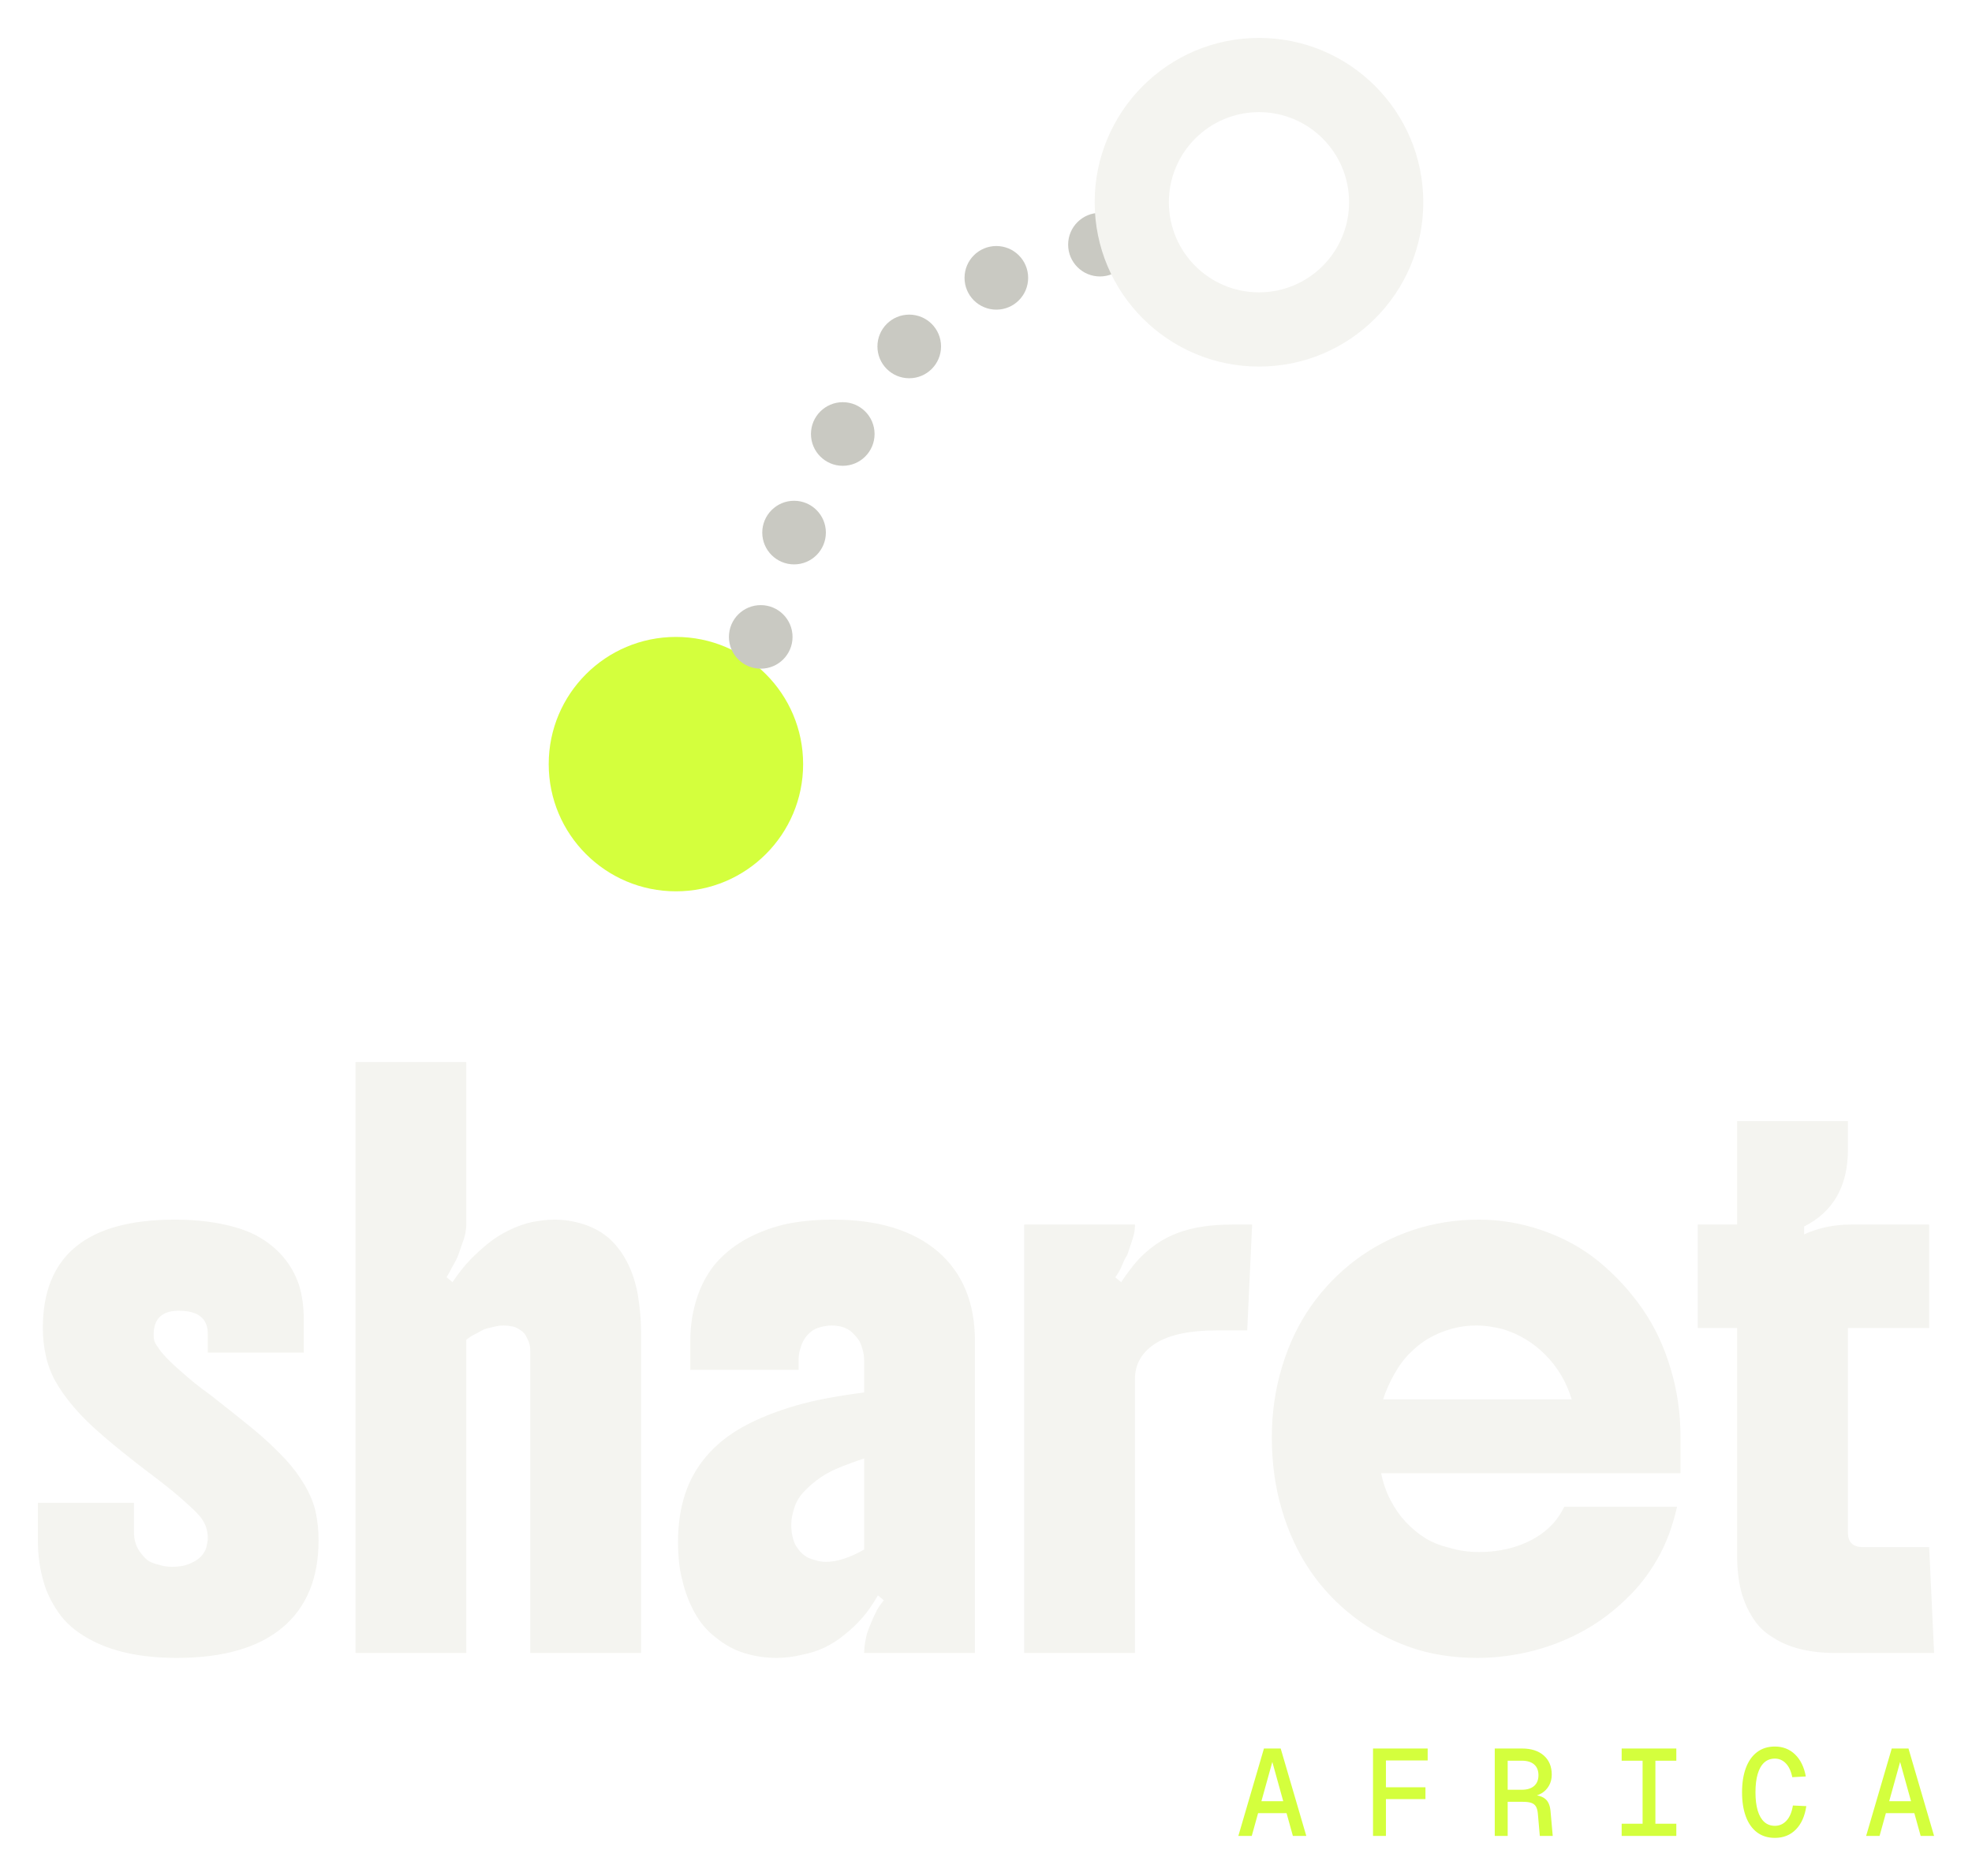
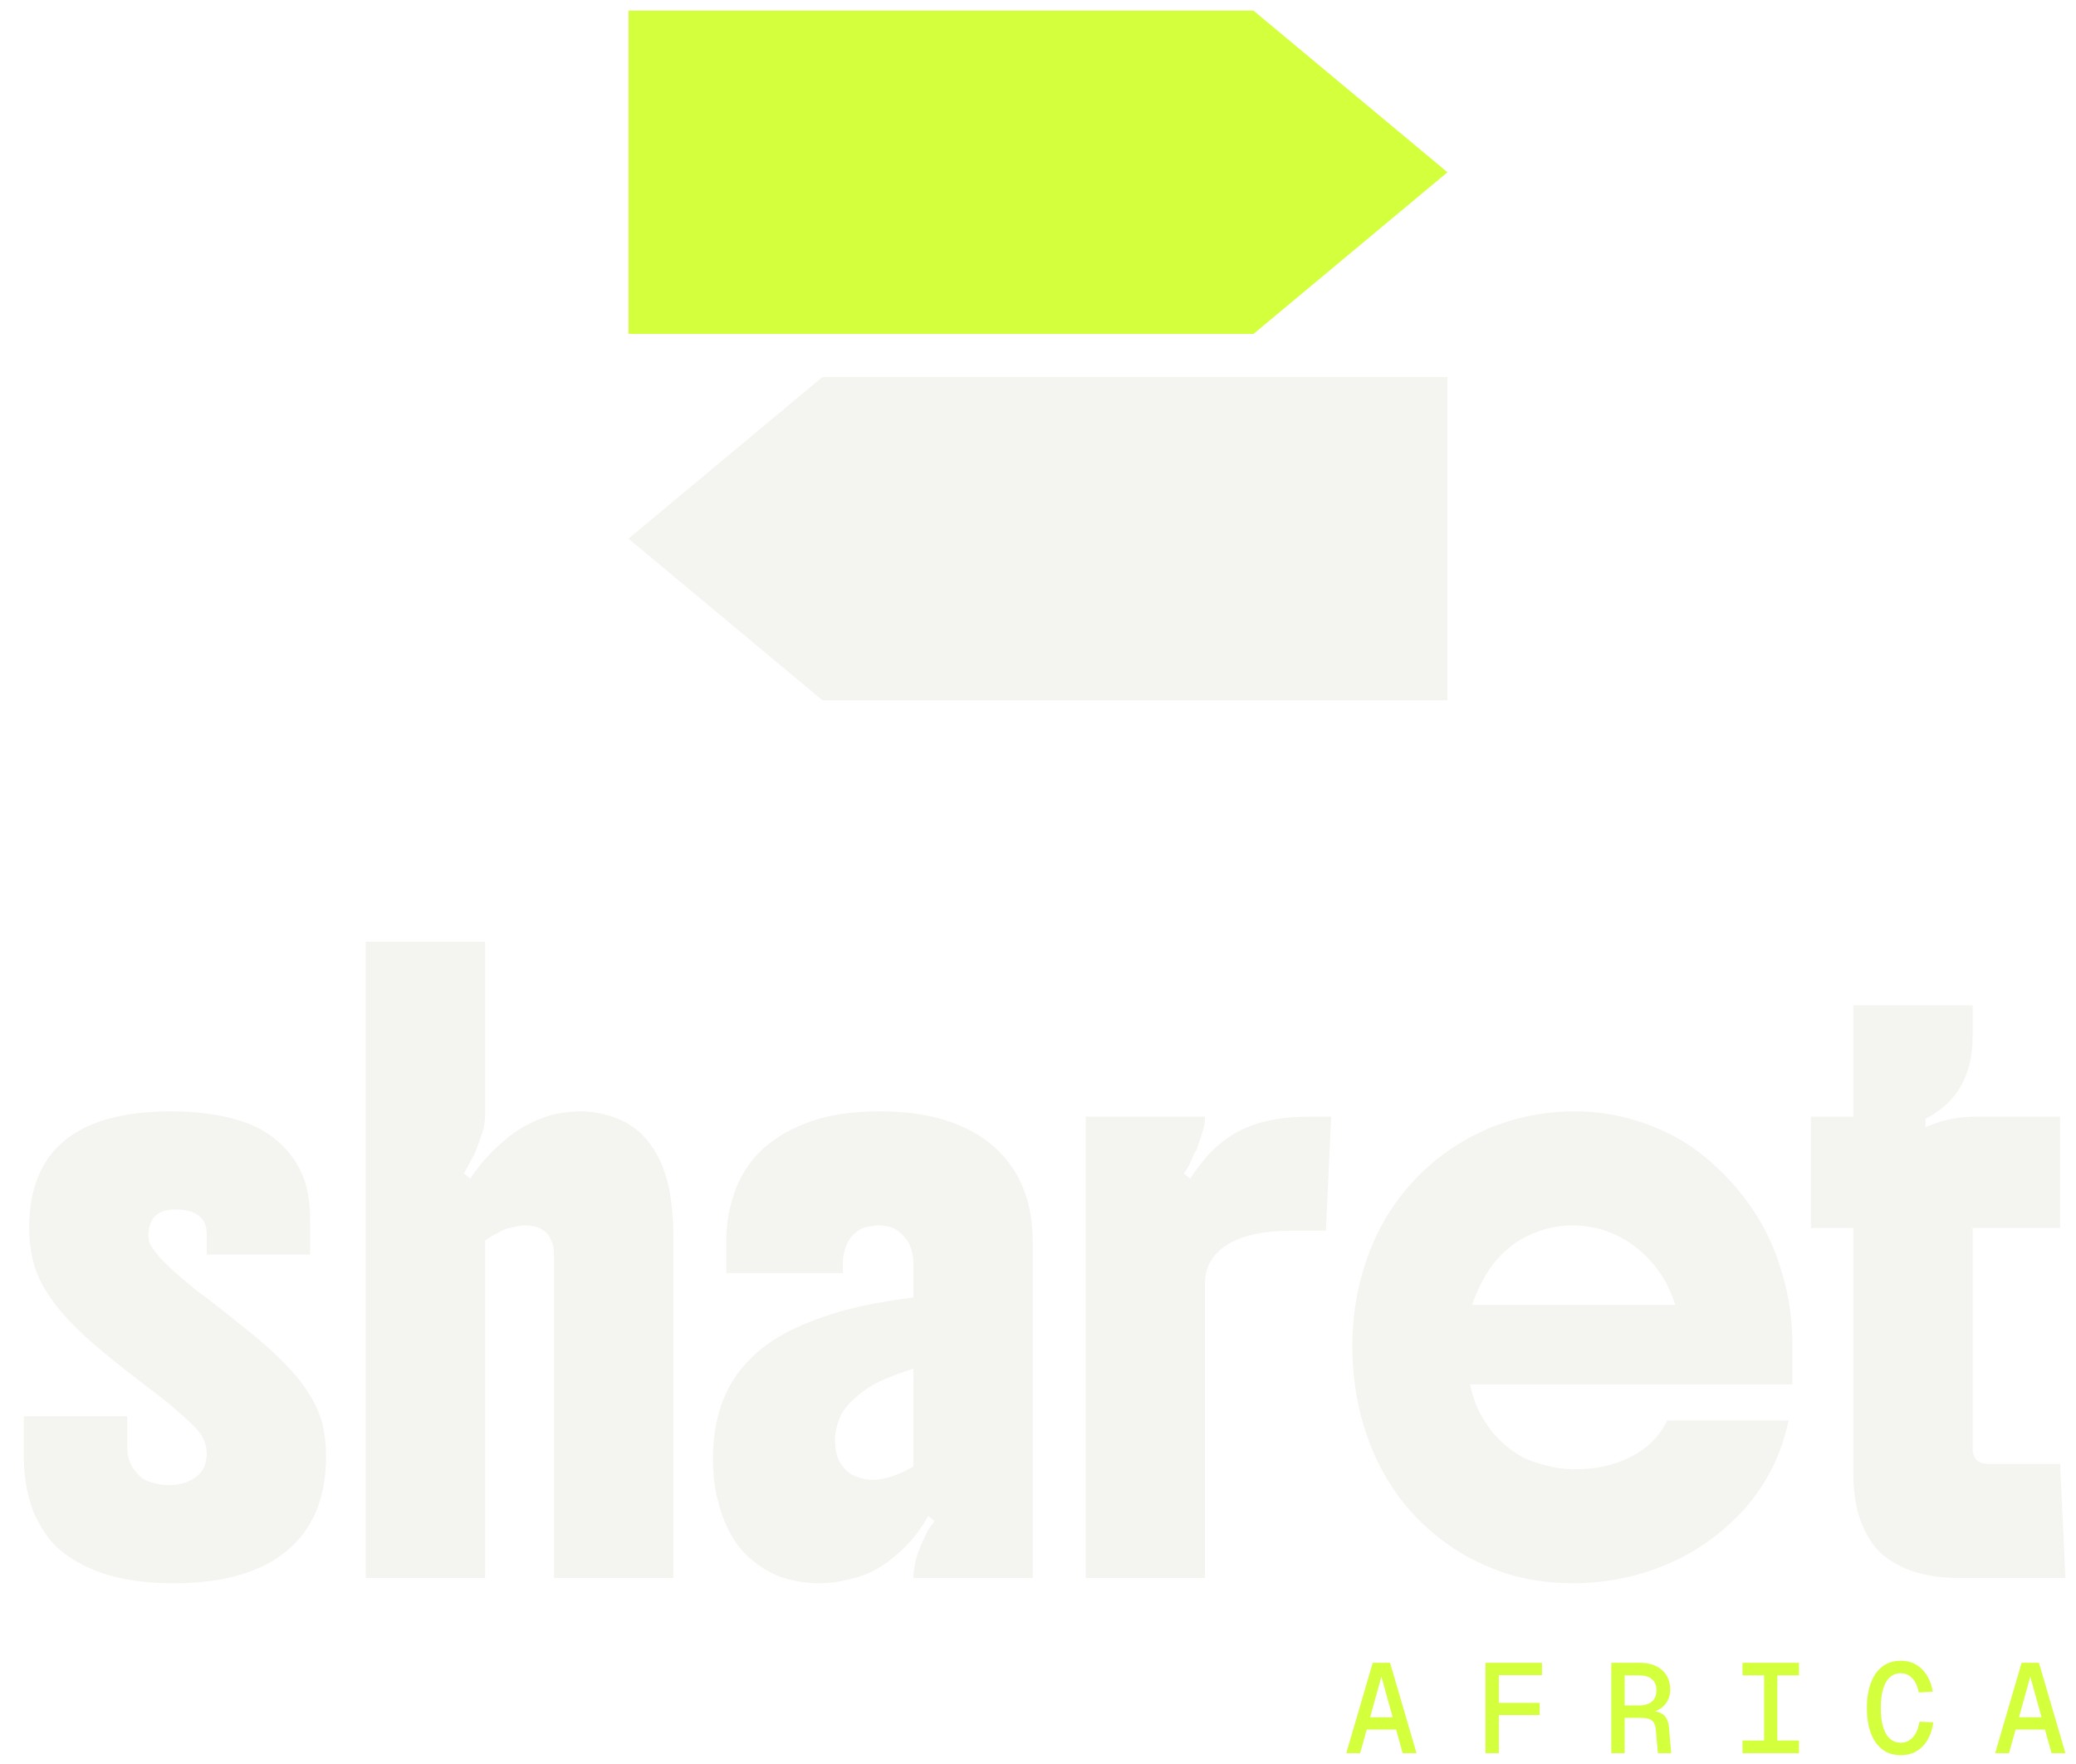
- <svg xmlns="http://www.w3.org/2000/svg" viewBox="-7.70 -7.70 400.50 380.92" role="img" aria-labelledby="t">
-   <path fill="#D4FF3D" d="M155.41 147.47C155.41 161.74 143.85 173.30 129.58 173.30C115.31 173.30 103.74 161.74 103.74 147.47C103.74 133.20 115.31 121.64 129.58 121.64C143.85 121.64 155.41 133.20 155.41 147.47Z" />
-   <path fill="#C9C9C2" d="M153.26 121.64C153.26 125.20 150.37 128.09 146.80 128.09C143.23 128.09 140.34 125.20 140.34 121.64C140.34 118.07 143.23 115.18 146.80 115.18C150.37 115.18 153.26 118.07 153.26 121.64ZM160.03 100.45C160.03 104.02 157.14 106.91 153.57 106.91C150.01 106.91 147.11 104.02 147.11 100.45C147.11 96.89 150.01 93.99 153.57 93.99C157.14 93.99 160.03 96.89 160.03 100.45ZM169.92 80.43C169.92 84.00 167.03 86.89 163.46 86.89C159.90 86.89 157.00 84.00 157.00 80.43C157.00 76.87 159.90 73.97 163.46 73.97C167.03 73.97 169.92 76.87 169.92 80.43ZM183.42 62.65C183.42 66.22 180.53 69.11 176.96 69.11C173.39 69.11 170.50 66.22 170.50 62.65C170.50 59.08 173.39 56.19 176.96 56.19C180.53 56.19 183.42 59.08 183.42 62.65ZM201.11 48.72C201.11 52.29 198.22 55.18 194.65 55.18C191.08 55.18 188.19 52.29 188.19 48.72C188.19 45.15 191.08 42.26 194.65 42.26C198.22 42.26 201.11 45.15 201.11 48.72ZM222.15 41.98C222.15 45.55 219.26 48.44 215.69 48.44C212.13 48.44 209.23 45.55 209.23 41.98C209.23 38.41 212.13 35.52 215.69 35.52C219.26 35.52 222.15 38.41 222.15 41.98Z" />
-   <path fill="#F4F4F0" fill-rule="evenodd" d="M281.36 33.37C281.36 51.80 266.42 66.74 247.99 66.74C229.56 66.74 214.62 51.80 214.62 33.37C214.62 14.94 229.56 0.00 247.99 0.00C266.42 0.00 281.36 14.94 281.36 33.37ZM266.29 33.37C266.29 43.48 258.09 51.67 247.99 51.67C237.88 51.67 229.69 43.48 229.69 33.37C229.69 23.26 237.88 15.07 247.99 15.07C258.09 15.07 266.29 23.26 266.29 33.37Z" />
-   <path fill="#F4F4F0" d="M333.6 284.166V291.466H272.8Q273.4 294.466 274.75 297.016Q276.1 299.566 277.8 301.366Q279.7 303.366 281.8 304.666Q283.9 305.966 286.9 306.666Q288.2 307.066 289.65 307.266Q291.1 307.466 292.7 307.466Q297.5 307.466 301.5 305.866Q305.5 304.266 308.0 301.366Q308.6 300.666 309.1 299.866Q309.6 299.066 310.0 298.266H332.9Q331.5 304.466 328.8 309.066Q326.1 313.666 322.8 316.766Q319.0 320.566 314.25 323.266Q309.5 325.966 303.9 327.466Q301.2 328.166 298.3 328.566Q295.4 328.966 292.4 328.966Q284.7 328.966 278.45 326.716Q272.2 324.466 267.3 320.666Q256.6 312.466 252.6 298.766Q250.6 291.966 250.6 284.166Q250.6 276.666 252.7 269.766Q254.8 262.866 258.6 257.466Q262.5 251.966 267.75 248.066Q273.0 244.166 279.3 242.066Q285.7 239.966 292.6 239.966Q299.3 239.966 305.7 242.216Q312.1 244.466 317.0 248.466Q322.1 252.666 325.85 258.066Q329.6 263.466 331.6 270.266Q333.6 276.866 333.6 284.166ZM87.0 207.966V240.966Q87.0 241.566 86.85 242.516Q86.7 243.466 86.2 244.766Q85.7 246.166 85.4 247.066Q85.1 247.966 84.2 249.466Q83.9 250.066 83.6 250.616Q83.3 251.166 83.0 251.666L84.2 252.666Q86.1 249.866 87.8 248.116Q89.5 246.366 91.6 244.666Q93.5 243.166 95.8 242.066Q98.1 240.966 100.3 240.466Q101.4 240.266 102.55 240.116Q103.7 239.966 104.9 239.966Q107.9 239.966 110.85 240.916Q113.8 241.866 116.0 243.766Q120.4 247.766 121.8 254.966Q122.1 256.766 122.3 258.766Q122.5 260.766 122.5 262.966V327.966H100.0V266.966Q100.0 265.766 99.8 265.116Q99.6 264.466 99.0 263.366Q98.6 262.766 97.8 262.266Q97.0 261.766 96.4 261.666Q95.4 261.466 94.6 261.466Q93.8 261.466 93.1 261.616Q92.4 261.766 91.6 261.966Q90.7 262.166 90.1 262.516Q89.5 262.866 88.5 263.366Q88.1 263.566 87.75 263.816Q87.4 264.066 87.0 264.366V327.966H64.5V207.966ZM130.0 305.366Q130.0 300.166 131.4 295.816Q132.8 291.466 135.8 287.966Q138.8 284.466 143.25 282.016Q147.7 279.566 153.8 277.766Q156.9 276.866 160.4 276.216Q163.9 275.566 167.8 275.066V268.466Q167.8 267.466 167.45 266.216Q167.1 264.966 166.6 264.266Q166.0 263.466 165.3 262.816Q164.6 262.166 163.4 261.766Q162.2 261.466 161.2 261.466Q160.3 261.466 159.05 261.766Q157.8 262.066 157.1 262.666Q155.5 263.866 154.9 265.966Q154.5 267.166 154.5 268.166V270.466H132.5V264.566Q132.5 260.166 133.75 256.166Q135.0 252.166 137.4 249.166Q142.3 243.266 151.5 240.966Q153.7 240.466 156.25 240.216Q158.8 239.966 161.5 239.966Q175.2 239.966 182.8 246.466Q190.3 252.966 190.3 264.566V327.966H167.8Q167.8 327.066 168.0 325.816Q168.2 324.566 168.5 323.666Q168.9 322.566 169.35 321.516Q169.8 320.466 170.4 319.266Q170.9 318.366 171.8 317.266L170.6 316.266Q169.0 319.066 167.35 320.916Q165.7 322.766 163.8 324.266Q162.0 325.766 159.85 326.816Q157.7 327.866 155.0 328.366Q153.8 328.666 152.55 328.816Q151.3 328.966 150.0 328.966Q146.7 328.966 143.55 328.016Q140.4 327.066 137.6 324.766Q135.1 322.866 133.4 319.816Q131.7 316.766 130.9 313.266Q130.4 311.466 130.2 309.466Q130.0 307.466 130.0 305.366ZM34.5 266.966V263.166Q34.5 258.466 28.6 258.466Q23.5 258.466 23.5 263.366Q23.5 263.866 23.6 264.416Q23.7 264.966 24.3 265.766Q24.9 266.766 26.2 268.116Q27.5 269.466 29.5 271.166Q30.5 272.066 31.85 273.166Q33.2 274.266 34.9 275.466Q40.4 279.766 43.8 282.566Q47.2 285.366 50.3 288.666Q52.6 291.166 54.2 293.916Q55.8 296.666 56.4 299.266Q57.0 302.066 57.0 305.066Q57.0 316.666 49.65 322.816Q42.3 328.966 28.2 328.966Q17.2 328.966 10.3 325.066Q6.3 322.866 4.15 319.716Q2.0 316.566 1.2 313.666Q0.0 309.666 0.0 305.266V297.466H19.5V303.266Q19.5 305.966 20.9 307.666Q21.8 308.866 22.55 309.316Q23.3 309.766 24.6 310.066Q25.2 310.266 25.85 310.366Q26.5 310.466 27.2 310.466Q28.4 310.466 29.45 310.266Q30.5 310.066 31.8 309.366Q33.6 308.366 34.2 306.566Q34.5 305.366 34.5 304.566Q34.5 303.566 34.2 302.566Q33.9 301.566 33.1 300.466Q32.4 299.566 30.65 297.966Q28.9 296.366 27.2 294.966Q26.1 294.066 24.8 293.066Q23.5 292.066 21.9 290.866Q17.2 287.266 13.45 284.066Q9.7 280.866 7.4 278.166Q5.0 275.366 3.6 272.866Q2.2 270.366 1.6 267.566Q1.0 264.866 1.0 261.966Q1.0 239.966 27.8 239.966Q32.8 239.966 37.15 240.816Q41.5 241.666 44.5 243.266Q50.8 246.766 53.0 253.166Q54.0 256.266 54.0 260.466V266.966ZM367.6 219.966V225.766Q367.6 236.866 358.7 241.366V242.966Q363.1 240.966 368.2 240.966H384.1V261.966H367.6V303.466Q367.6 306.466 370.6 306.466H384.1L385.1 327.966H365.1Q361.1 327.966 357.9 327.166Q354.7 326.366 352.3 324.766Q349.9 323.366 348.3 320.866Q346.7 318.366 345.9 315.366Q345.1 312.166 345.1 308.166V261.966H337.1V240.966H345.1V219.966ZM200.3 240.966H222.8Q222.8 242.066 222.6 242.916Q222.4 243.766 221.9 245.166L221.3 246.966Q221.2 247.266 220.95 247.616Q220.7 247.966 220.0 249.666Q219.5 250.766 218.8 251.666L220.0 252.666Q221.6 250.266 223.15 248.466Q224.7 246.666 227.1 244.966Q231.1 242.166 236.7 241.366Q239.3 240.966 242.7 240.966H246.6L245.6 262.466H239.3Q231.4 262.466 227.2 264.966Q222.8 267.666 222.8 272.366V327.966H200.3ZM273.2 276.466H311.5Q309.9 271.166 306.1 267.366Q302.4 263.666 297.4 262.166Q296.1 261.866 294.8 261.666Q293.5 261.466 292.1 261.466Q287.0 261.466 282.3 264.166Q280.6 265.166 278.75 266.966Q276.9 268.766 275.4 271.466Q274.0 273.966 273.2 276.466ZM153.0 301.966Q153.0 303.466 153.35 304.716Q153.7 305.966 154.2 306.566Q155.5 308.566 157.7 309.066Q158.9 309.466 160.0 309.466Q163.4 309.466 167.8 306.966V288.466Q164.8 289.466 162.4 290.466Q160.0 291.466 158.2 292.866Q156.6 294.066 155.35 295.466Q154.1 296.866 153.6 298.566Q153.0 300.366 153.0 301.966Z" />
-   <path fill="#D4FF3D" d="M295.875 365.116V347.366H301.4Q304.225 347.366 305.838 348.791Q307.45 350.216 307.45 352.666Q307.45 353.941 306.888 354.916Q306.325 355.891 305.413 356.441Q304.943 356.724 304.445 356.881Q305.512 357.08 306.138 357.603Q307.05 358.366 307.2 360.066L307.65 365.116H305.025L304.625 360.566Q304.55 359.691 304.25 359.166Q303.95 358.641 303.325 358.416Q302.7 358.191 301.6 358.191H298.5V365.116ZM243.8 365.116 249 347.366H252.4L257.6 365.116H254.875L253.59 360.491H247.81L246.525 365.116ZM371.3 365.116 376.5 347.366H379.9L385.1 365.116H382.375L381.09 360.491H375.31L374.025 365.116ZM352.775 365.516Q350.625 365.516 349.138 364.391Q347.65 363.266 346.875 361.191Q346.1 359.116 346.1 356.266Q346.1 353.391 346.875 351.316Q347.65 349.241 349.138 348.104Q350.625 346.966 352.775 346.966Q355.2 346.966 356.863 348.566Q358.525 350.166 359.05 353.041L356.3 353.191Q355.925 351.341 354.988 350.378Q354.05 349.416 352.775 349.416Q351.475 349.416 350.6 350.216Q349.725 351.016 349.275 352.541Q348.825 354.066 348.825 356.266Q348.825 358.441 349.275 359.954Q349.725 361.466 350.6 362.266Q351.475 363.066 352.775 363.066Q354.15 363.066 355.125 362.016Q356.1 360.966 356.425 358.941L359.15 359.066Q358.7 362.116 357.025 363.816Q355.35 365.516 352.775 365.516ZM321.65 365.116V362.641H325.9V349.841H321.65V347.366H332.75V349.841H328.5V362.641H332.75V365.116ZM271.15 365.116V347.366H282.25V349.791H273.775V355.241H281.8V357.641H273.775V365.116ZM298.5 355.741H301.35Q303.0 355.741 303.875 354.966Q304.75 354.191 304.75 352.791Q304.75 351.366 303.875 350.604Q303.0 349.841 301.35 349.841H298.5ZM380.416 358.066 378.2 350.091 375.984 358.066ZM252.916 358.066 250.7 350.091 248.484 358.066Z" />
+ <svg xmlns="http://www.w3.org/2000/svg" viewBox="-2 -2 391.6 332.65" role="img" aria-labelledby="t">
+   <polygon fill="#D4FF3D" points="116.56,0.0 234.45,0.0 271.04,30.49 234.45,60.98 116.56,60.98" />
+   <polygon fill="#F4F4F0" points="271.04,69.11 153.15,69.11 116.56,99.6 153.15,130.08 271.04,130.08" />
+   <path fill="#F4F4F0" d="M336.1 251.813V259.113H275.3Q275.9 262.113 277.25 264.663Q278.6 267.213 280.3 269.013Q282.2 271.013 284.3 272.313Q286.4 273.613 289.4 274.313Q290.7 274.713 292.15 274.913Q293.6 275.113 295.2 275.113Q300.0 275.113 304.0 273.513Q308.0 271.913 310.5 269.013Q311.1 268.313 311.6 267.513Q312.1 266.713 312.5 265.913H335.4Q334.0 272.113 331.3 276.713Q328.6 281.313 325.3 284.413Q321.5 288.213 316.75 290.913Q312.0 293.613 306.4 295.113Q303.7 295.813 300.8 296.213Q297.9 296.613 294.9 296.613Q287.2 296.613 280.95 294.363Q274.7 292.113 269.8 288.313Q259.1 280.113 255.1 266.413Q253.1 259.613 253.1 251.813Q253.1 244.313 255.2 237.413Q257.3 230.513 261.1 225.113Q265.0 219.613 270.25 215.713Q275.5 211.813 281.8 209.713Q288.2 207.613 295.1 207.613Q301.8 207.613 308.2 209.863Q314.6 212.113 319.5 216.113Q324.6 220.313 328.35 225.713Q332.1 231.113 334.1 237.913Q336.1 244.513 336.1 251.813ZM89.5 175.613V208.613Q89.5 209.213 89.35 210.163Q89.2 211.113 88.7 212.413Q88.2 213.813 87.9 214.713Q87.6 215.613 86.7 217.113Q86.4 217.713 86.1 218.263Q85.8 218.813 85.5 219.313L86.7 220.313Q88.6 217.513 90.3 215.763Q92.0 214.013 94.1 212.313Q96.0 210.813 98.3 209.713Q100.6 208.613 102.8 208.113Q103.9 207.913 105.05 207.763Q106.2 207.613 107.4 207.613Q110.4 207.613 113.35 208.563Q116.3 209.513 118.5 211.413Q122.9 215.413 124.3 222.613Q124.6 224.413 124.8 226.413Q125.0 228.413 125.0 230.613V295.613H102.5V234.613Q102.5 233.413 102.3 232.763Q102.1 232.113 101.5 231.013Q101.1 230.413 100.3 229.913Q99.5 229.413 98.9 229.313Q97.9 229.113 97.1 229.113Q96.3 229.113 95.6 229.263Q94.9 229.413 94.1 229.613Q93.2 229.813 92.6 230.163Q92.0 230.513 91.0 231.013Q90.6 231.213 90.25 231.463Q89.9 231.713 89.5 232.013V295.613H67.0V175.613ZM132.5 273.013Q132.5 267.813 133.9 263.463Q135.3 259.113 138.3 255.613Q141.3 252.113 145.75 249.663Q150.2 247.213 156.3 245.413Q159.4 244.513 162.9 243.863Q166.4 243.213 170.3 242.713V236.113Q170.3 235.113 169.95 233.863Q169.6 232.613 169.1 231.913Q168.5 231.113 167.8 230.463Q167.1 229.813 165.9 229.413Q164.7 229.113 163.7 229.113Q162.8 229.113 161.55 229.413Q160.3 229.713 159.6 230.313Q158.0 231.513 157.4 233.613Q157.0 234.813 157.0 235.813V238.113H135.0V232.213Q135.0 227.813 136.25 223.813Q137.5 219.813 139.9 216.813Q144.8 210.913 154.0 208.613Q156.2 208.113 158.75 207.863Q161.3 207.613 164.0 207.613Q177.7 207.613 185.3 214.113Q192.8 220.613 192.8 232.213V295.613H170.3Q170.3 294.713 170.5 293.463Q170.7 292.213 171.0 291.313Q171.4 290.213 171.85 289.163Q172.3 288.113 172.9 286.913Q173.4 286.013 174.3 284.913L173.1 283.913Q171.5 286.713 169.85 288.563Q168.2 290.413 166.3 291.913Q164.5 293.413 162.35 294.463Q160.2 295.513 157.5 296.013Q156.3 296.313 155.05 296.463Q153.8 296.613 152.5 296.613Q149.2 296.613 146.05 295.663Q142.9 294.713 140.1 292.413Q137.6 290.513 135.9 287.463Q134.2 284.413 133.4 280.913Q132.9 279.113 132.7 277.113Q132.5 275.113 132.5 273.013ZM37.0 234.613V230.813Q37.0 226.113 31.1 226.113Q26.0 226.113 26.0 231.013Q26.0 231.513 26.1 232.063Q26.2 232.613 26.8 233.413Q27.4 234.413 28.7 235.763Q30.0 237.113 32.0 238.813Q33.0 239.713 34.35 240.813Q35.7 241.913 37.4 243.113Q42.9 247.413 46.3 250.213Q49.7 253.013 52.8 256.313Q55.1 258.813 56.7 261.563Q58.3 264.313 58.9 266.913Q59.5 269.713 59.5 272.713Q59.5 284.313 52.15 290.463Q44.8 296.613 30.7 296.613Q19.7 296.613 12.8 292.713Q8.8 290.513 6.65 287.363Q4.5 284.213 3.7 281.313Q2.5 277.313 2.5 272.913V265.113H22.0V270.913Q22.0 273.613 23.4 275.313Q24.3 276.513 25.05 276.963Q25.8 277.413 27.1 277.713Q27.7 277.913 28.35 278.013Q29.0 278.113 29.7 278.113Q30.9 278.113 31.95 277.913Q33.0 277.713 34.3 277.013Q36.1 276.013 36.7 274.213Q37.0 273.013 37.0 272.213Q37.0 271.213 36.7 270.213Q36.4 269.213 35.6 268.113Q34.9 267.213 33.15 265.613Q31.4 264.013 29.7 262.613Q28.6 261.713 27.3 260.713Q26.0 259.713 24.4 258.513Q19.7 254.913 15.95 251.713Q12.2 248.513 9.9 245.813Q7.5 243.013 6.1 240.513Q4.7 238.013 4.1 235.213Q3.5 232.513 3.5 229.613Q3.5 207.613 30.3 207.613Q35.3 207.613 39.65 208.463Q44.0 209.313 47.0 210.913Q53.3 214.413 55.5 220.813Q56.5 223.913 56.5 228.113V234.613ZM370.1 187.613V193.413Q370.1 204.513 361.2 209.013V210.613Q365.6 208.613 370.7 208.613H386.6V229.613H370.1V271.113Q370.1 274.113 373.1 274.113H386.6L387.6 295.613H367.6Q363.6 295.613 360.4 294.813Q357.2 294.013 354.8 292.413Q352.4 291.013 350.8 288.513Q349.2 286.013 348.4 283.013Q347.6 279.813 347.6 275.813V229.613H339.6V208.613H347.6V187.613ZM202.8 208.613H225.3Q225.3 209.713 225.1 210.563Q224.9 211.413 224.4 212.813L223.8 214.613Q223.7 214.913 223.45 215.263Q223.2 215.613 222.5 217.313Q222.0 218.413 221.3 219.313L222.5 220.313Q224.1 217.913 225.65 216.113Q227.2 214.313 229.6 212.613Q233.6 209.813 239.2 209.013Q241.8 208.613 245.2 208.613H249.1L248.1 230.113H241.8Q233.9 230.113 229.7 232.613Q225.3 235.313 225.3 240.013V295.613H202.8ZM275.7 244.113H314.0Q312.4 238.813 308.6 235.013Q304.9 231.313 299.9 229.813Q298.6 229.513 297.3 229.313Q296.0 229.113 294.6 229.113Q289.5 229.113 284.8 231.813Q283.1 232.813 281.25 234.613Q279.4 236.413 277.9 239.113Q276.5 241.613 275.7 244.113ZM155.5 269.613Q155.5 271.113 155.85 272.363Q156.2 273.613 156.7 274.213Q158.0 276.213 160.2 276.713Q161.4 277.113 162.5 277.113Q165.9 277.113 170.3 274.613V256.113Q167.3 257.113 164.9 258.113Q162.5 259.113 160.7 260.513Q159.1 261.713 157.85 263.113Q156.6 264.513 156.1 266.213Q155.5 268.013 155.5 269.613Z" />
+   <path fill="#D4FF3D" d="M301.944 328.653V311.613H307.248Q309.96 311.613 311.508 312.981Q313.056 314.349 313.056 316.701Q313.056 317.925 312.516 318.861Q311.976 319.797 311.1 320.325Q310.65 320.597 310.171 320.748Q311.195 320.939 311.796 321.441Q312.672 322.173 312.816 323.805L313.248 328.653H310.728L310.344 324.285Q310.272 323.445 309.984 322.941Q309.696 322.437 309.096 322.221Q308.496 322.005 307.44 322.005H304.464V328.653ZM251.952 328.653 256.944 311.613H260.208L265.2 328.653H262.584L261.35 324.213H255.802L254.568 328.653ZM374.352 328.653 379.344 311.613H382.608L387.6 328.653H384.984L383.75 324.213H378.202L376.968 328.653ZM356.568 329.037Q354.504 329.037 353.076 327.957Q351.648 326.877 350.904 324.885Q350.16 322.893 350.16 320.157Q350.16 317.397 350.904 315.405Q351.648 313.413 353.076 312.321Q354.504 311.229 356.568 311.229Q358.896 311.229 360.492 312.765Q362.088 314.301 362.592 317.061L359.952 317.205Q359.592 315.429 358.692 314.505Q357.792 313.581 356.568 313.581Q355.32 313.581 354.48 314.349Q353.64 315.117 353.208 316.581Q352.776 318.045 352.776 320.157Q352.776 322.245 353.208 323.697Q353.64 325.149 354.48 325.917Q355.32 326.685 356.568 326.685Q357.888 326.685 358.824 325.677Q359.76 324.669 360.072 322.725L362.688 322.845Q362.256 325.773 360.648 327.405Q359.04 329.037 356.568 329.037ZM326.688 328.653V326.277H330.768V313.989H326.688V311.613H337.344V313.989H333.264V326.277H337.344V328.653ZM278.208 328.653V311.613H288.864V313.941H280.728V319.173H288.432V321.477H280.728V328.653ZM304.464 319.653H307.2Q308.784 319.653 309.624 318.909Q310.464 318.165 310.464 316.821Q310.464 315.453 309.624 314.721Q308.784 313.989 307.2 313.989H304.464ZM260.703 321.885 258.576 314.229 256.449 321.885ZM383.103 321.885 380.976 314.229 378.849 321.885Z" />
</svg>
